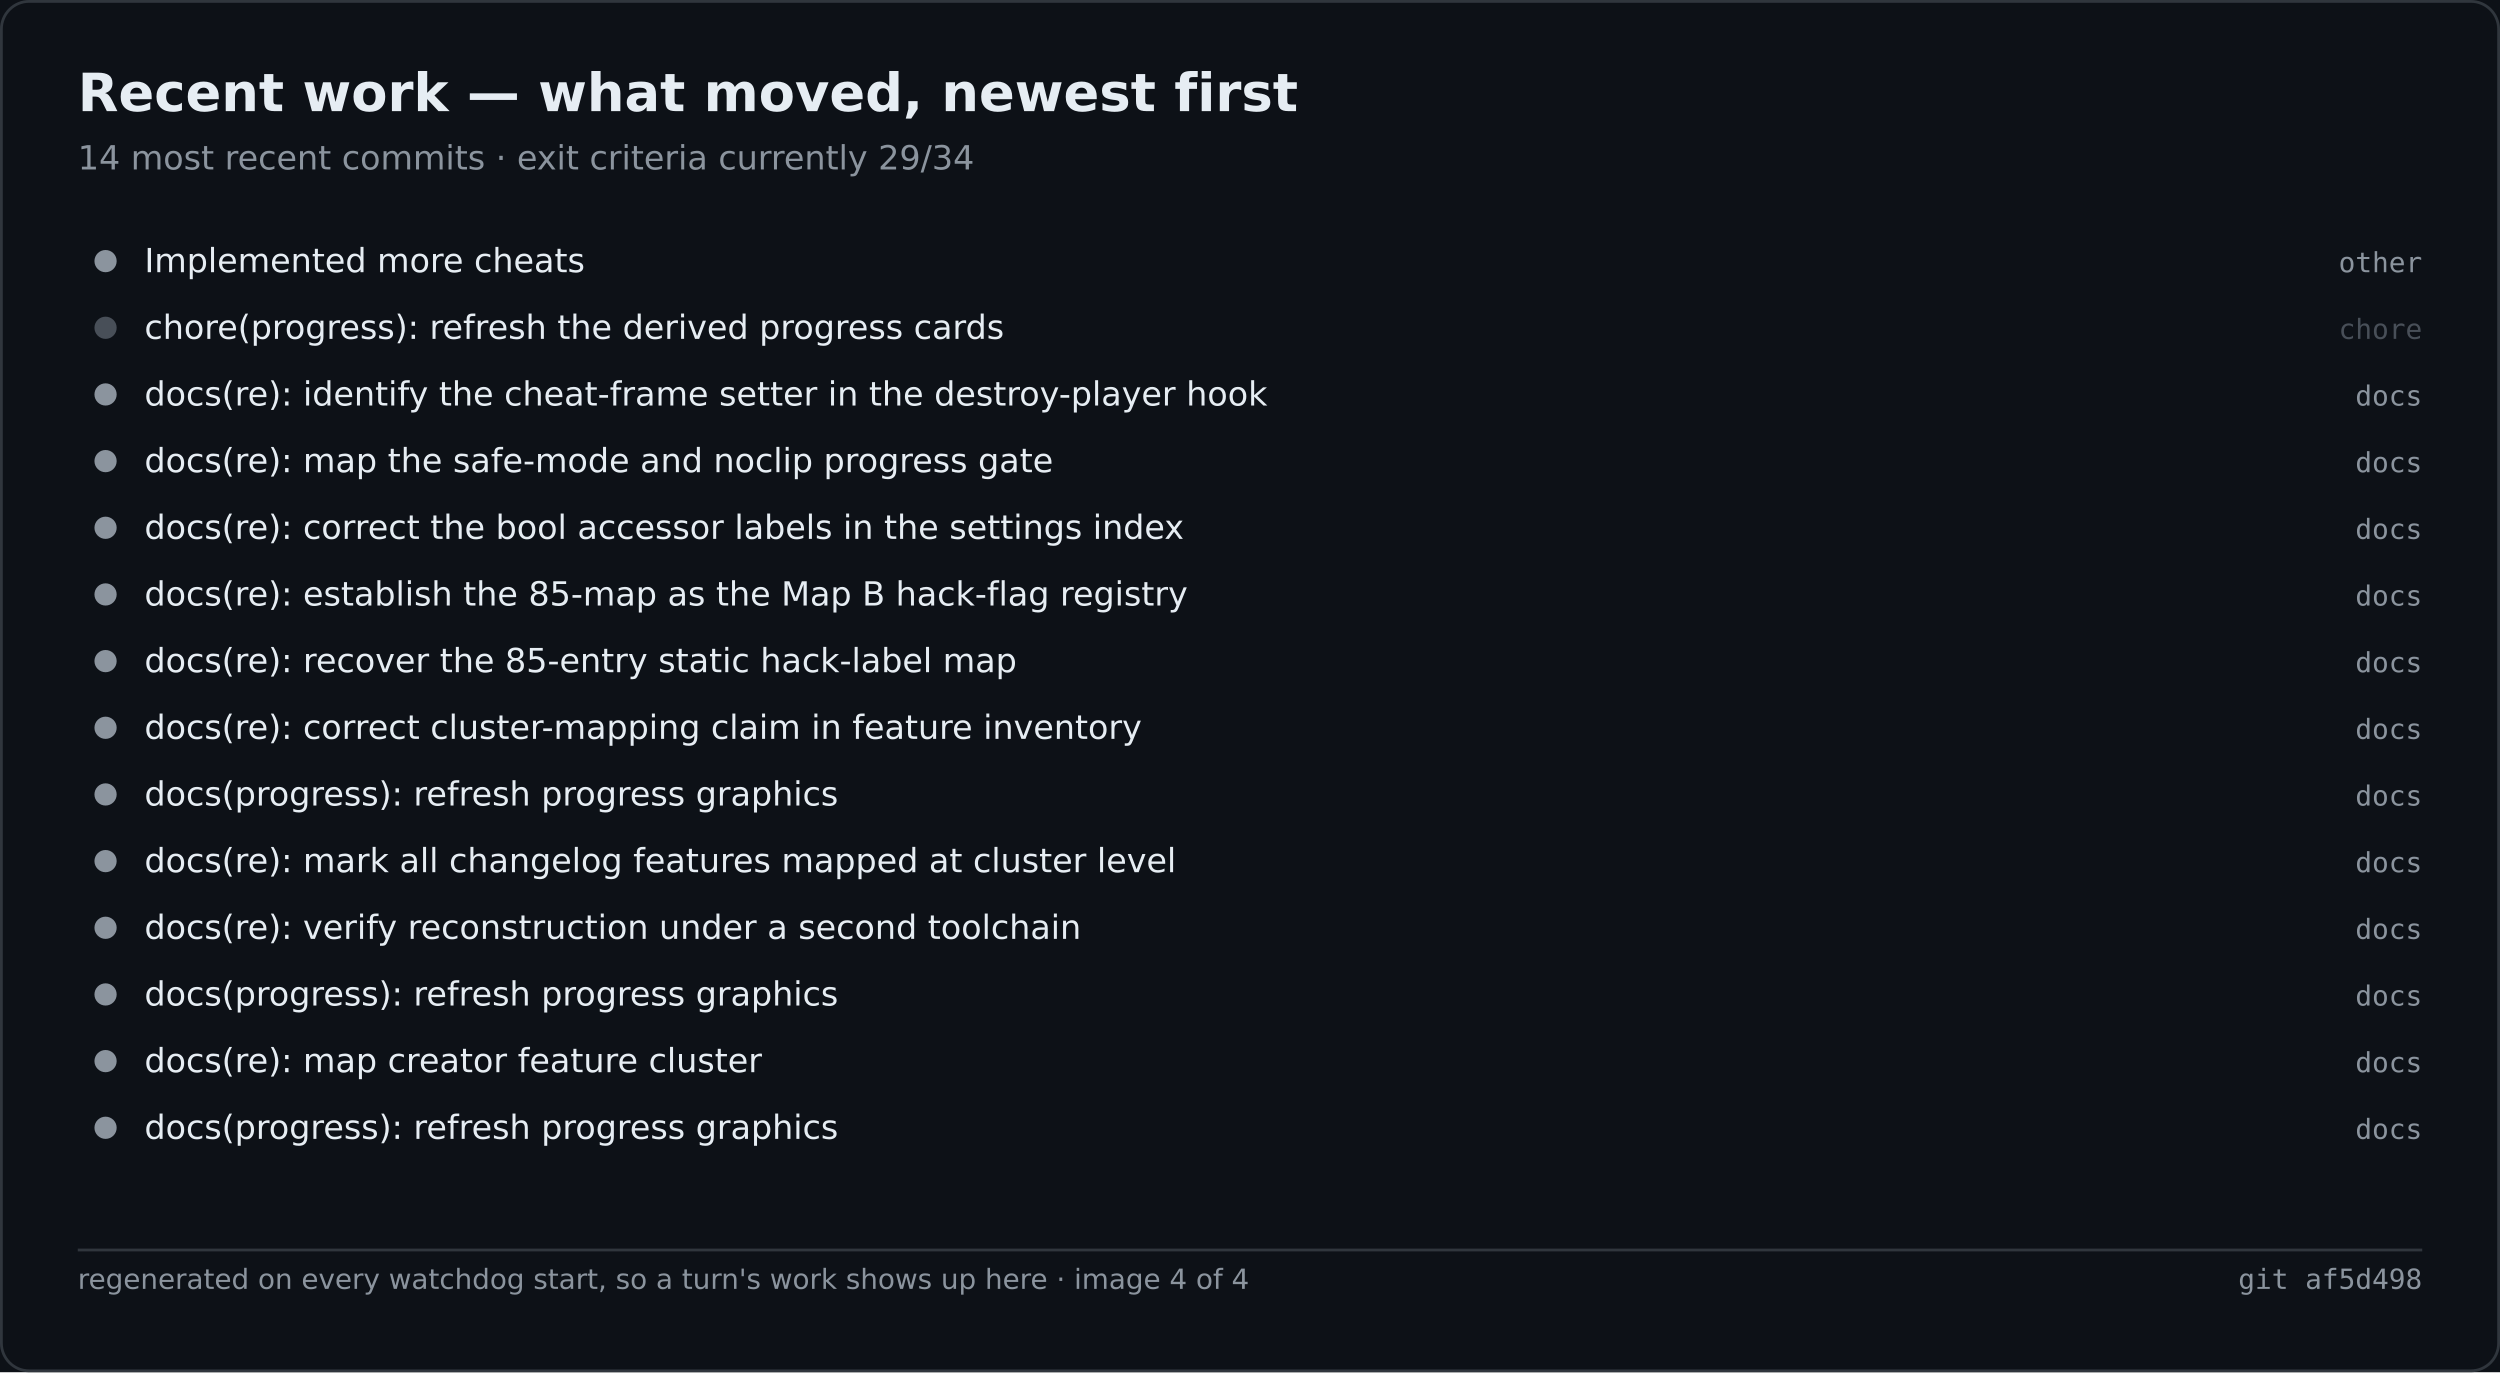
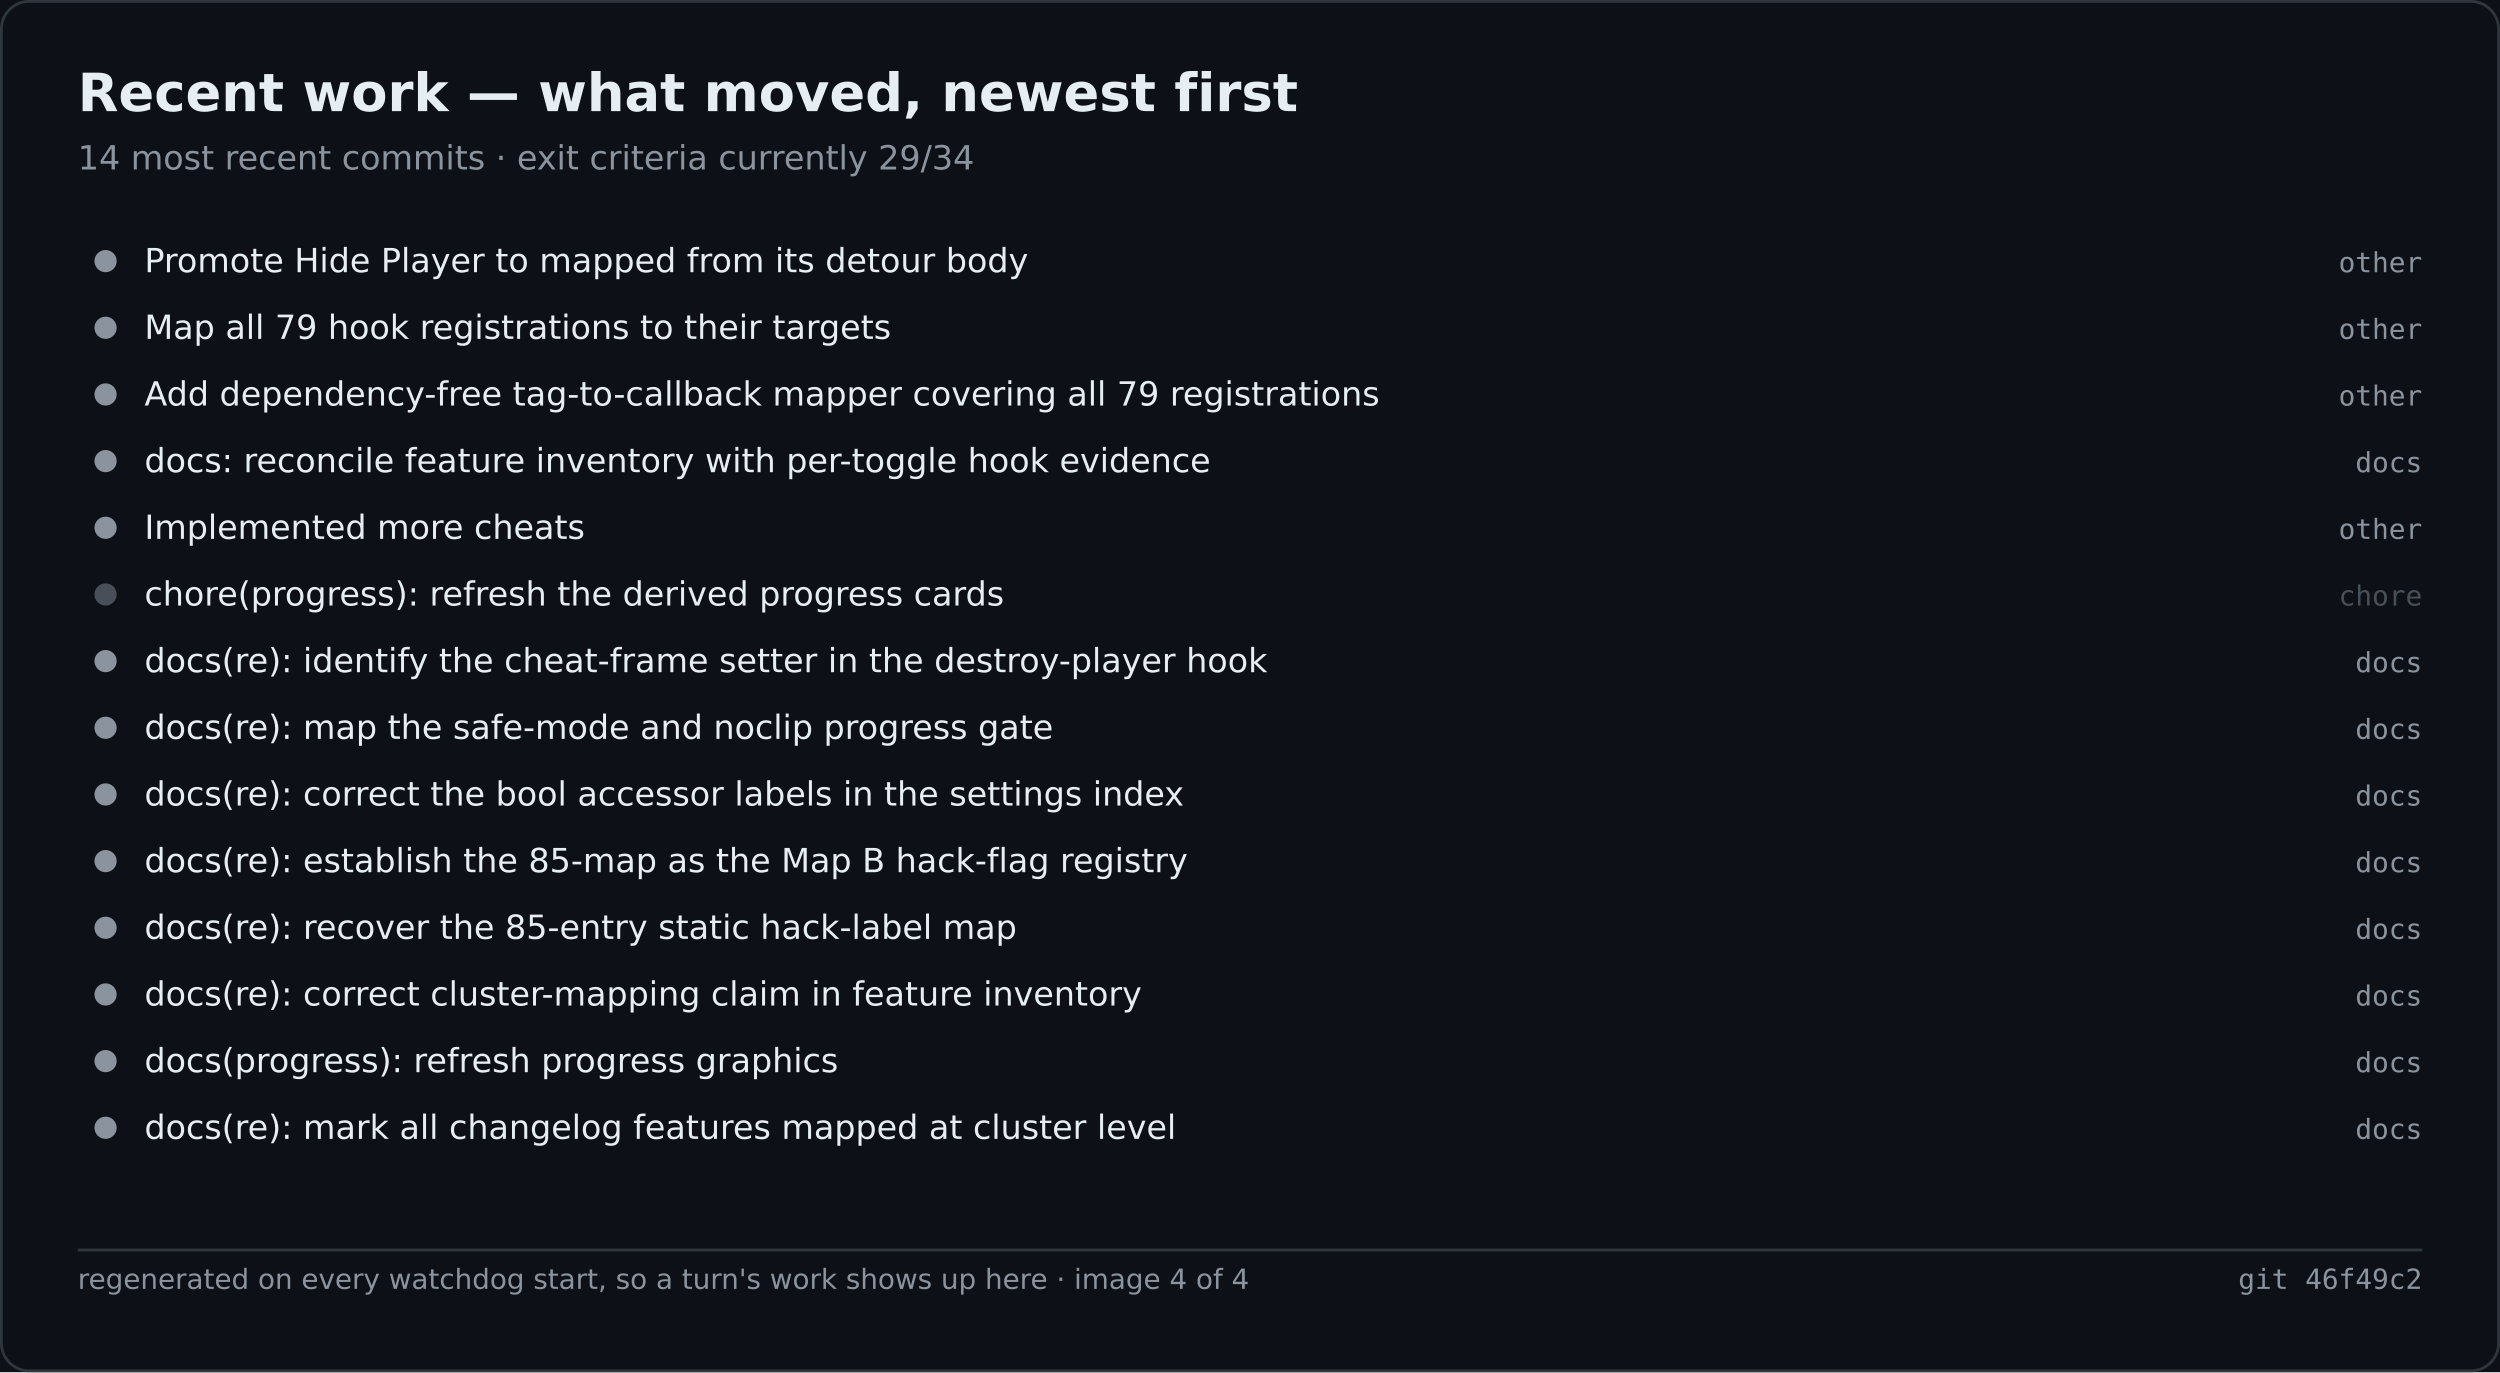
<svg xmlns="http://www.w3.org/2000/svg" width="900" height="494" viewBox="0 0 900 494" role="img" aria-label="Recent work — what moved, newest first">
  <rect width="900" height="494" fill="#0d1117" />
  <rect x="0.5" y="0.5" width="899" height="493" fill="none" stroke="#30363d" rx="10" />
  <text x="28" y="40" font-family="Segoe UI,DejaVu Sans,Helvetica,sans-serif" font-size="19" font-weight="600" fill="#e6edf3">Recent work — what moved, newest first</text>
  <text x="28" y="61" font-family="Segoe UI,DejaVu Sans,Helvetica,sans-serif" font-size="12" fill="#8b949e">14 most recent commits · exit criteria currently 29/34</text>
  <circle cx="38.0" cy="94.0" r="4" fill="#8b949e" />
-   <text x="52.0" y="98.0" font-family="Segoe UI,DejaVu Sans,Helvetica,sans-serif" font-size="12" fill="#e6edf3">Implemented more cheats</text>
+   <text x="52.0" y="98.0" font-family="Segoe UI,DejaVu Sans,Helvetica,sans-serif" font-size="12" fill="#e6edf3">Promote Hide Player to mapped from its detour body</text>
  <text x="872.0" y="98.0" font-family="Cascadia Mono,Consolas,DejaVu Sans Mono,monospace" font-size="10" fill="#8b949e" text-anchor="end">other</text>
-   <circle cx="38.0" cy="118.0" r="4" fill="#484f58" />
-   <text x="52.0" y="122.0" font-family="Segoe UI,DejaVu Sans,Helvetica,sans-serif" font-size="12" fill="#e6edf3">chore(progress): refresh the derived progress cards</text>
-   <text x="872.0" y="122.0" font-family="Cascadia Mono,Consolas,DejaVu Sans Mono,monospace" font-size="10" fill="#484f58" text-anchor="end">chore</text>
+   <circle cx="38.0" cy="118.0" r="4" fill="#8b949e" />
+   <text x="52.0" y="122.0" font-family="Segoe UI,DejaVu Sans,Helvetica,sans-serif" font-size="12" fill="#e6edf3">Map all 79 hook registrations to their targets</text>
+   <text x="872.0" y="122.0" font-family="Cascadia Mono,Consolas,DejaVu Sans Mono,monospace" font-size="10" fill="#8b949e" text-anchor="end">other</text>
  <circle cx="38.0" cy="142.0" r="4" fill="#8b949e" />
-   <text x="52.0" y="146.0" font-family="Segoe UI,DejaVu Sans,Helvetica,sans-serif" font-size="12" fill="#e6edf3">docs(re): identify the cheat-frame setter in the destroy-player hook</text>
-   <text x="872.0" y="146.0" font-family="Cascadia Mono,Consolas,DejaVu Sans Mono,monospace" font-size="10" fill="#8b949e" text-anchor="end">docs</text>
+   <text x="52.0" y="146.0" font-family="Segoe UI,DejaVu Sans,Helvetica,sans-serif" font-size="12" fill="#e6edf3">Add dependency-free tag-to-callback mapper covering all 79 registrations</text>
+   <text x="872.0" y="146.0" font-family="Cascadia Mono,Consolas,DejaVu Sans Mono,monospace" font-size="10" fill="#8b949e" text-anchor="end">other</text>
  <circle cx="38.0" cy="166.0" r="4" fill="#8b949e" />
-   <text x="52.0" y="170.0" font-family="Segoe UI,DejaVu Sans,Helvetica,sans-serif" font-size="12" fill="#e6edf3">docs(re): map the safe-mode and noclip progress gate</text>
+   <text x="52.0" y="170.0" font-family="Segoe UI,DejaVu Sans,Helvetica,sans-serif" font-size="12" fill="#e6edf3">docs: reconcile feature inventory with per-toggle hook evidence</text>
  <text x="872.0" y="170.0" font-family="Cascadia Mono,Consolas,DejaVu Sans Mono,monospace" font-size="10" fill="#8b949e" text-anchor="end">docs</text>
  <circle cx="38.0" cy="190.0" r="4" fill="#8b949e" />
-   <text x="52.0" y="194.0" font-family="Segoe UI,DejaVu Sans,Helvetica,sans-serif" font-size="12" fill="#e6edf3">docs(re): correct the bool accessor labels in the settings index</text>
-   <text x="872.0" y="194.0" font-family="Cascadia Mono,Consolas,DejaVu Sans Mono,monospace" font-size="10" fill="#8b949e" text-anchor="end">docs</text>
-   <circle cx="38.0" cy="214.0" r="4" fill="#8b949e" />
-   <text x="52.0" y="218.0" font-family="Segoe UI,DejaVu Sans,Helvetica,sans-serif" font-size="12" fill="#e6edf3">docs(re): establish the 85-map as the Map B hack-flag registry</text>
-   <text x="872.0" y="218.0" font-family="Cascadia Mono,Consolas,DejaVu Sans Mono,monospace" font-size="10" fill="#8b949e" text-anchor="end">docs</text>
+   <text x="52.0" y="194.0" font-family="Segoe UI,DejaVu Sans,Helvetica,sans-serif" font-size="12" fill="#e6edf3">Implemented more cheats</text>
+   <text x="872.0" y="194.0" font-family="Cascadia Mono,Consolas,DejaVu Sans Mono,monospace" font-size="10" fill="#8b949e" text-anchor="end">other</text>
+   <circle cx="38.0" cy="214.0" r="4" fill="#484f58" />
+   <text x="52.0" y="218.0" font-family="Segoe UI,DejaVu Sans,Helvetica,sans-serif" font-size="12" fill="#e6edf3">chore(progress): refresh the derived progress cards</text>
+   <text x="872.0" y="218.0" font-family="Cascadia Mono,Consolas,DejaVu Sans Mono,monospace" font-size="10" fill="#484f58" text-anchor="end">chore</text>
  <circle cx="38.0" cy="238.0" r="4" fill="#8b949e" />
-   <text x="52.0" y="242.0" font-family="Segoe UI,DejaVu Sans,Helvetica,sans-serif" font-size="12" fill="#e6edf3">docs(re): recover the 85-entry static hack-label map</text>
+   <text x="52.0" y="242.0" font-family="Segoe UI,DejaVu Sans,Helvetica,sans-serif" font-size="12" fill="#e6edf3">docs(re): identify the cheat-frame setter in the destroy-player hook</text>
  <text x="872.0" y="242.0" font-family="Cascadia Mono,Consolas,DejaVu Sans Mono,monospace" font-size="10" fill="#8b949e" text-anchor="end">docs</text>
  <circle cx="38.0" cy="262.0" r="4" fill="#8b949e" />
-   <text x="52.0" y="266.0" font-family="Segoe UI,DejaVu Sans,Helvetica,sans-serif" font-size="12" fill="#e6edf3">docs(re): correct cluster-mapping claim in feature inventory</text>
+   <text x="52.0" y="266.0" font-family="Segoe UI,DejaVu Sans,Helvetica,sans-serif" font-size="12" fill="#e6edf3">docs(re): map the safe-mode and noclip progress gate</text>
  <text x="872.0" y="266.0" font-family="Cascadia Mono,Consolas,DejaVu Sans Mono,monospace" font-size="10" fill="#8b949e" text-anchor="end">docs</text>
  <circle cx="38.0" cy="286.0" r="4" fill="#8b949e" />
-   <text x="52.0" y="290.0" font-family="Segoe UI,DejaVu Sans,Helvetica,sans-serif" font-size="12" fill="#e6edf3">docs(progress): refresh progress graphics</text>
+   <text x="52.0" y="290.0" font-family="Segoe UI,DejaVu Sans,Helvetica,sans-serif" font-size="12" fill="#e6edf3">docs(re): correct the bool accessor labels in the settings index</text>
  <text x="872.0" y="290.0" font-family="Cascadia Mono,Consolas,DejaVu Sans Mono,monospace" font-size="10" fill="#8b949e" text-anchor="end">docs</text>
  <circle cx="38.0" cy="310.0" r="4" fill="#8b949e" />
-   <text x="52.0" y="314.0" font-family="Segoe UI,DejaVu Sans,Helvetica,sans-serif" font-size="12" fill="#e6edf3">docs(re): mark all changelog features mapped at cluster level</text>
+   <text x="52.0" y="314.0" font-family="Segoe UI,DejaVu Sans,Helvetica,sans-serif" font-size="12" fill="#e6edf3">docs(re): establish the 85-map as the Map B hack-flag registry</text>
  <text x="872.0" y="314.0" font-family="Cascadia Mono,Consolas,DejaVu Sans Mono,monospace" font-size="10" fill="#8b949e" text-anchor="end">docs</text>
  <circle cx="38.0" cy="334.0" r="4" fill="#8b949e" />
-   <text x="52.0" y="338.0" font-family="Segoe UI,DejaVu Sans,Helvetica,sans-serif" font-size="12" fill="#e6edf3">docs(re): verify reconstruction under a second toolchain</text>
+   <text x="52.0" y="338.0" font-family="Segoe UI,DejaVu Sans,Helvetica,sans-serif" font-size="12" fill="#e6edf3">docs(re): recover the 85-entry static hack-label map</text>
  <text x="872.0" y="338.0" font-family="Cascadia Mono,Consolas,DejaVu Sans Mono,monospace" font-size="10" fill="#8b949e" text-anchor="end">docs</text>
  <circle cx="38.0" cy="358.0" r="4" fill="#8b949e" />
-   <text x="52.0" y="362.0" font-family="Segoe UI,DejaVu Sans,Helvetica,sans-serif" font-size="12" fill="#e6edf3">docs(progress): refresh progress graphics</text>
+   <text x="52.0" y="362.0" font-family="Segoe UI,DejaVu Sans,Helvetica,sans-serif" font-size="12" fill="#e6edf3">docs(re): correct cluster-mapping claim in feature inventory</text>
  <text x="872.0" y="362.0" font-family="Cascadia Mono,Consolas,DejaVu Sans Mono,monospace" font-size="10" fill="#8b949e" text-anchor="end">docs</text>
  <circle cx="38.0" cy="382.0" r="4" fill="#8b949e" />
-   <text x="52.0" y="386.0" font-family="Segoe UI,DejaVu Sans,Helvetica,sans-serif" font-size="12" fill="#e6edf3">docs(re): map creator feature cluster</text>
+   <text x="52.0" y="386.0" font-family="Segoe UI,DejaVu Sans,Helvetica,sans-serif" font-size="12" fill="#e6edf3">docs(progress): refresh progress graphics</text>
  <text x="872.0" y="386.0" font-family="Cascadia Mono,Consolas,DejaVu Sans Mono,monospace" font-size="10" fill="#8b949e" text-anchor="end">docs</text>
  <circle cx="38.0" cy="406.0" r="4" fill="#8b949e" />
-   <text x="52.0" y="410.0" font-family="Segoe UI,DejaVu Sans,Helvetica,sans-serif" font-size="12" fill="#e6edf3">docs(progress): refresh progress graphics</text>
+   <text x="52.0" y="410.0" font-family="Segoe UI,DejaVu Sans,Helvetica,sans-serif" font-size="12" fill="#e6edf3">docs(re): mark all changelog features mapped at cluster level</text>
  <text x="872.0" y="410.0" font-family="Cascadia Mono,Consolas,DejaVu Sans Mono,monospace" font-size="10" fill="#8b949e" text-anchor="end">docs</text>
  <line x1="28.0" y1="450.0" x2="872.0" y2="450.0" stroke="#30363d" stroke-width="1" />
  <text x="28.0" y="464.0" font-family="Segoe UI,DejaVu Sans,Helvetica,sans-serif" font-size="10" fill="#8b949e">regenerated on every watchdog start, so a turn's work shows up here · image 4 of 4</text>
-   <text x="872.0" y="464.0" font-family="Cascadia Mono,Consolas,DejaVu Sans Mono,monospace" font-size="10" fill="#8b949e" text-anchor="end">git af5d498</text>
+   <text x="872.0" y="464.0" font-family="Cascadia Mono,Consolas,DejaVu Sans Mono,monospace" font-size="10" fill="#8b949e" text-anchor="end">git 46f49c2</text>
</svg>
